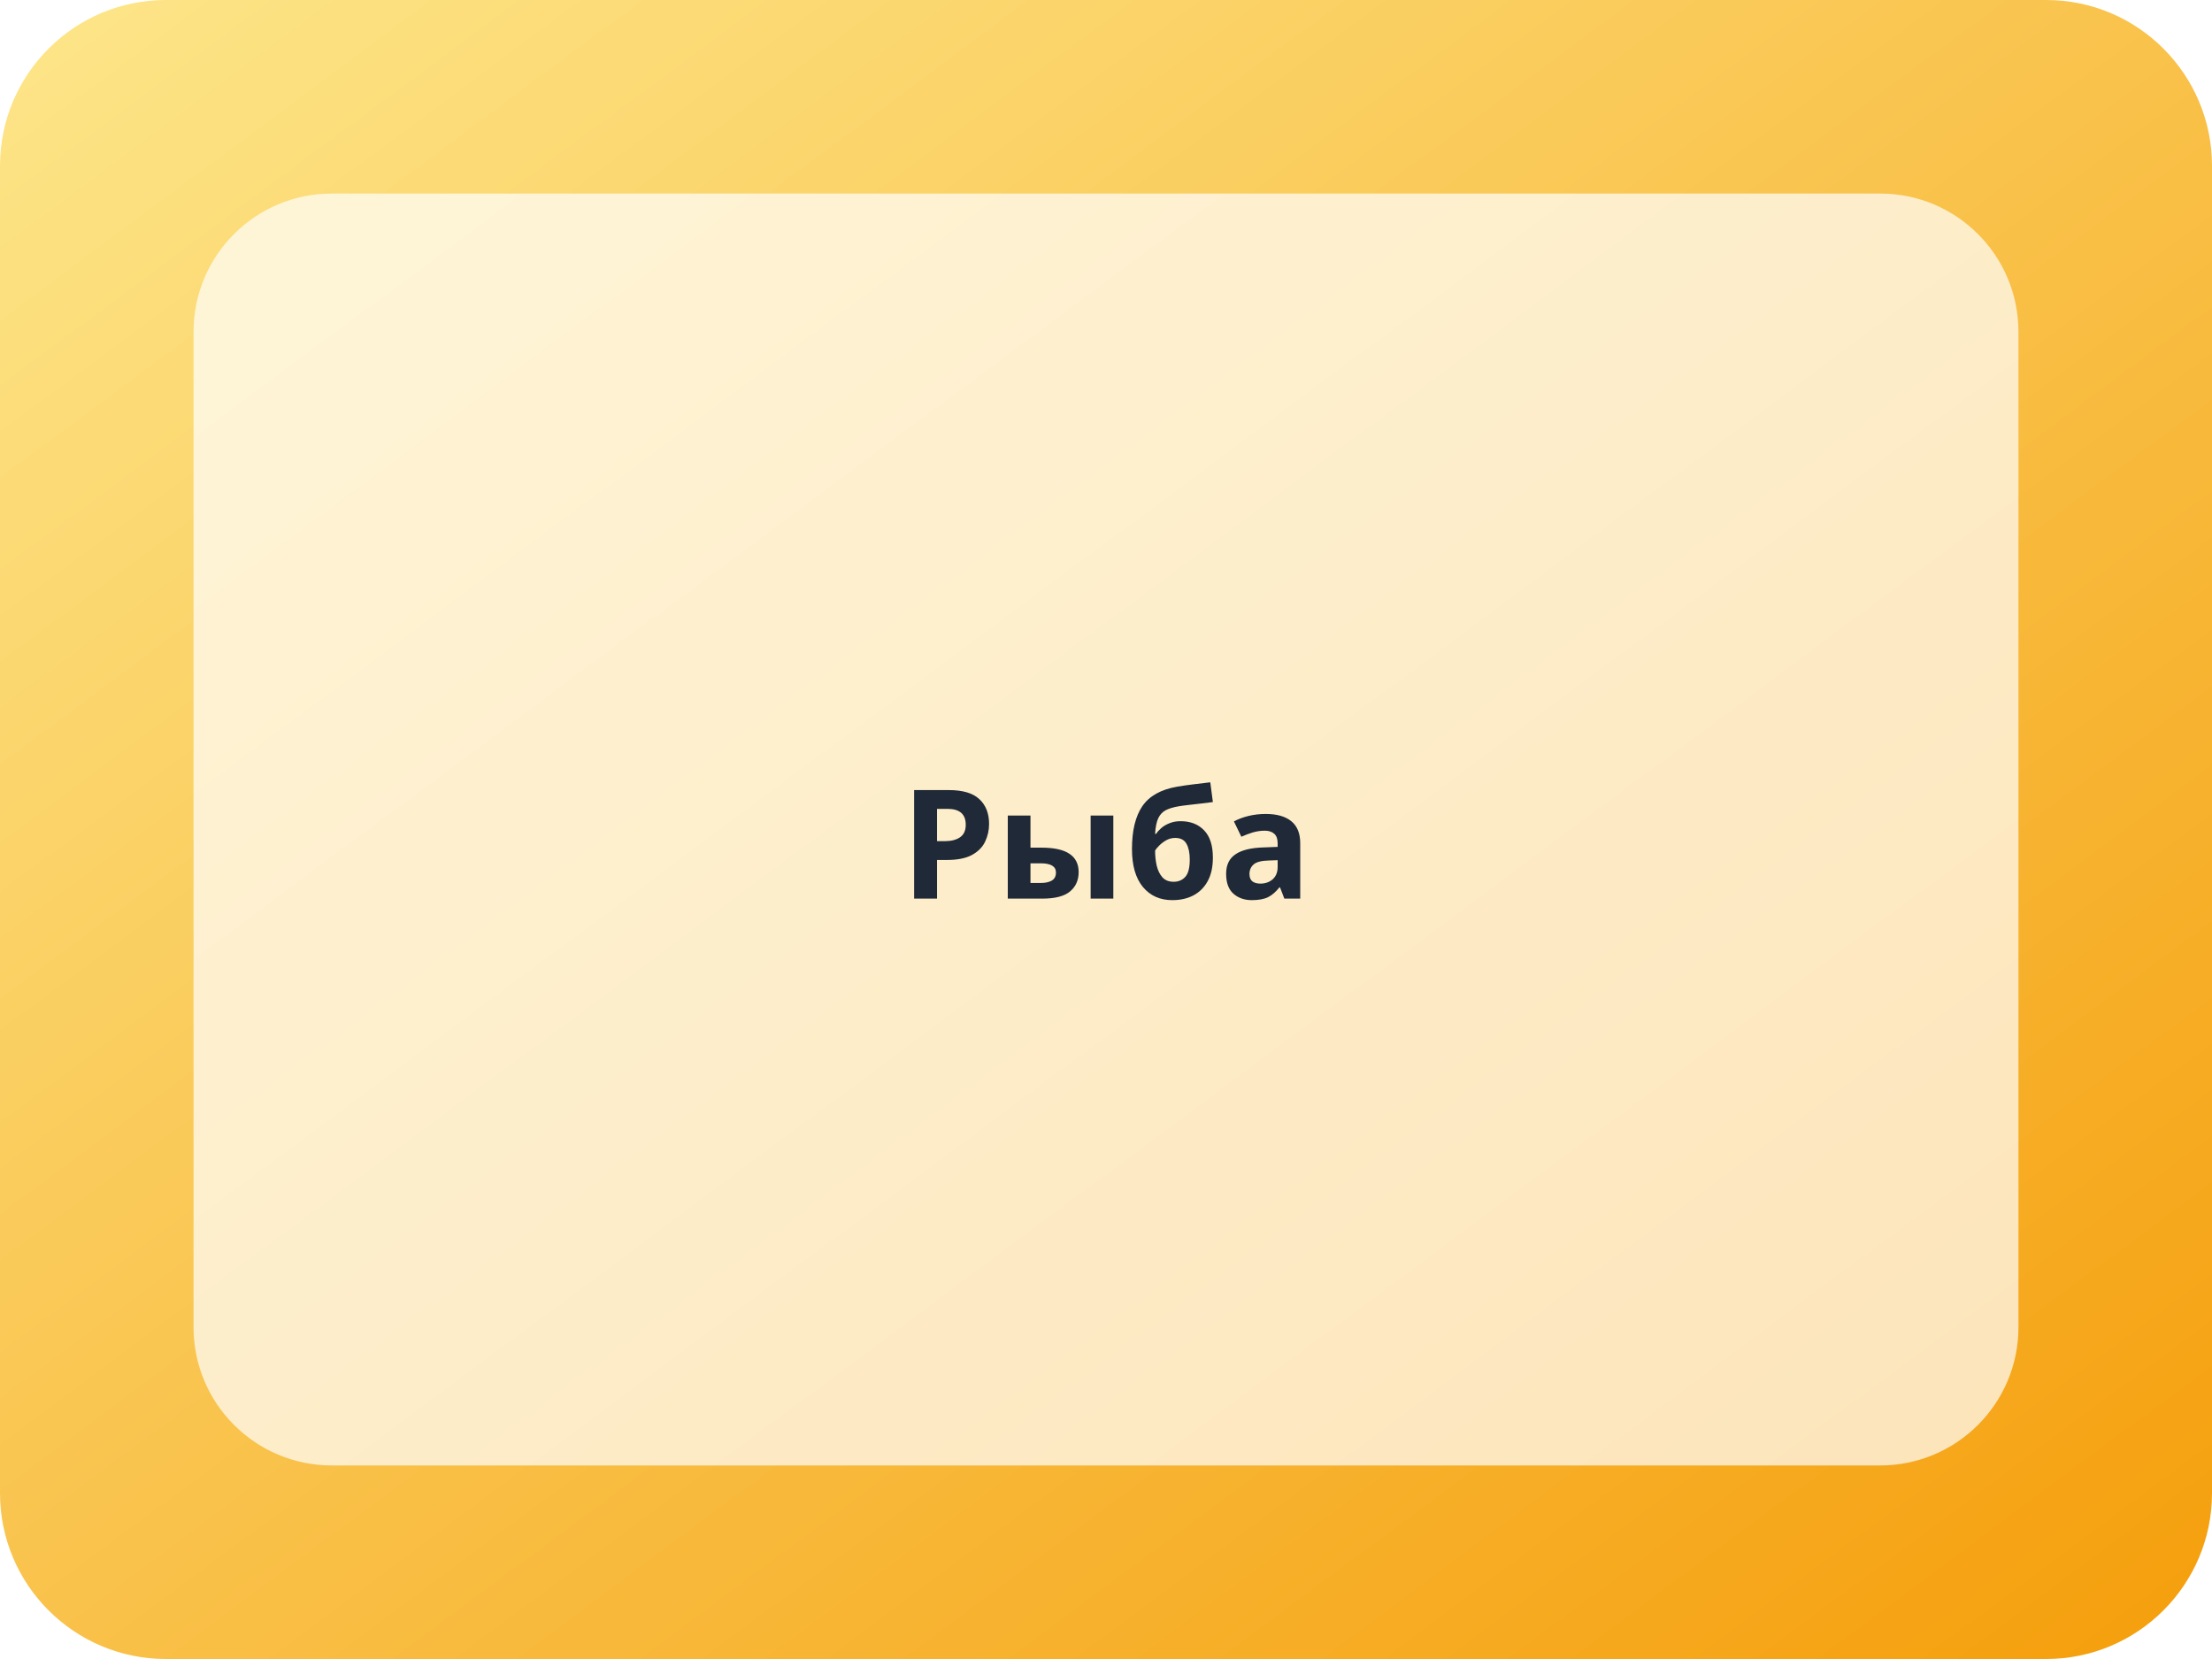
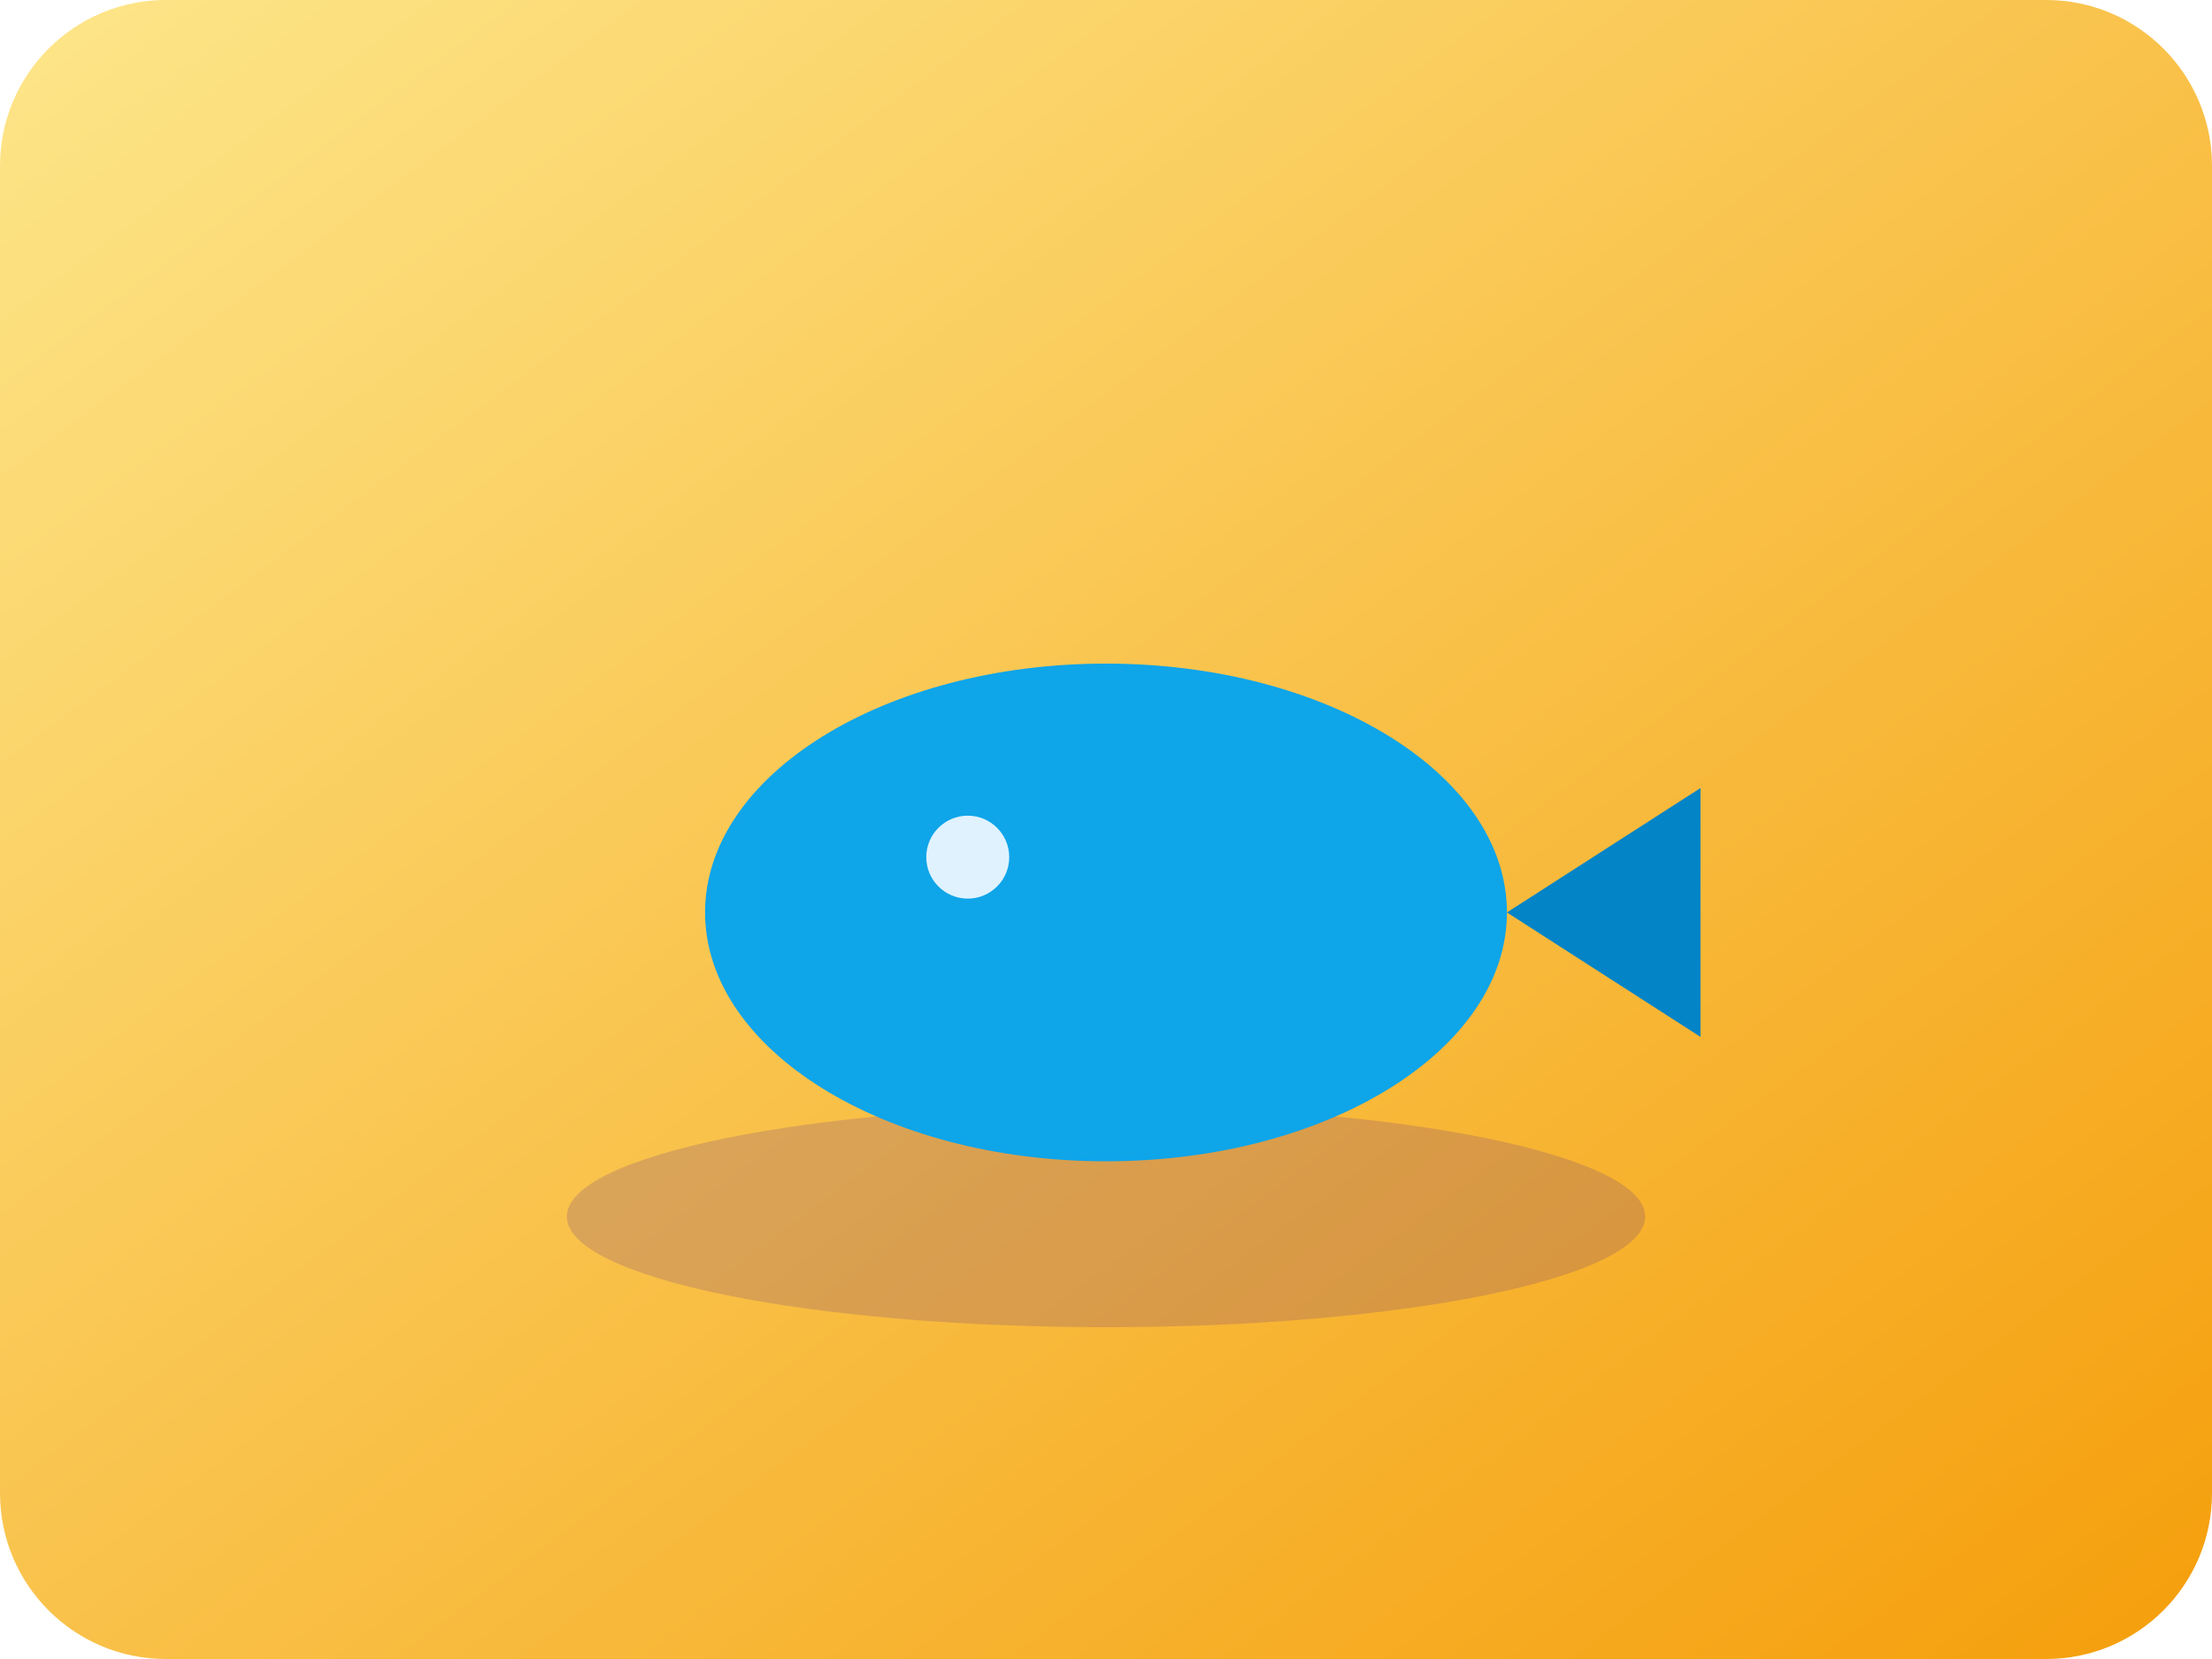
<svg xmlns="http://www.w3.org/2000/svg" width="320" height="240" viewBox="0 0 320 240" fill="none">
  <defs>
    <linearGradient id="bg" x1="0" y1="0" x2="1" y2="1">
      <stop offset="0%" stop-color="#FDE68A" />
      <stop offset="100%" stop-color="#F59E0B" />
    </linearGradient>
  </defs>
  <rect width="320" height="240" rx="24" fill="url(#bg)" />
-   <rect x="28" y="28" width="264" height="184" rx="20" fill="rgba(255,255,255,0.7)" />
-   <text x="160" y="130" text-anchor="middle" font-family="sans-serif" font-size="22" font-weight="700" fill="#1F2937">Рыба</text>
+   <g id="shadow" opacity="0.18">
+     <ellipse cx="160" cy="176" rx="78" ry="16" fill="#4C1D95" />
+   </g>
+   <g id="main">
+     <ellipse cx="160" cy="132" rx="58" ry="36" fill="#0EA5E9" />
+     <path d="M218 132l28-18v36l-28-18z" fill="#0284C7" />
+     <circle cx="140" cy="124" r="6" fill="#E0F2FE" />
+   </g>
</svg>
